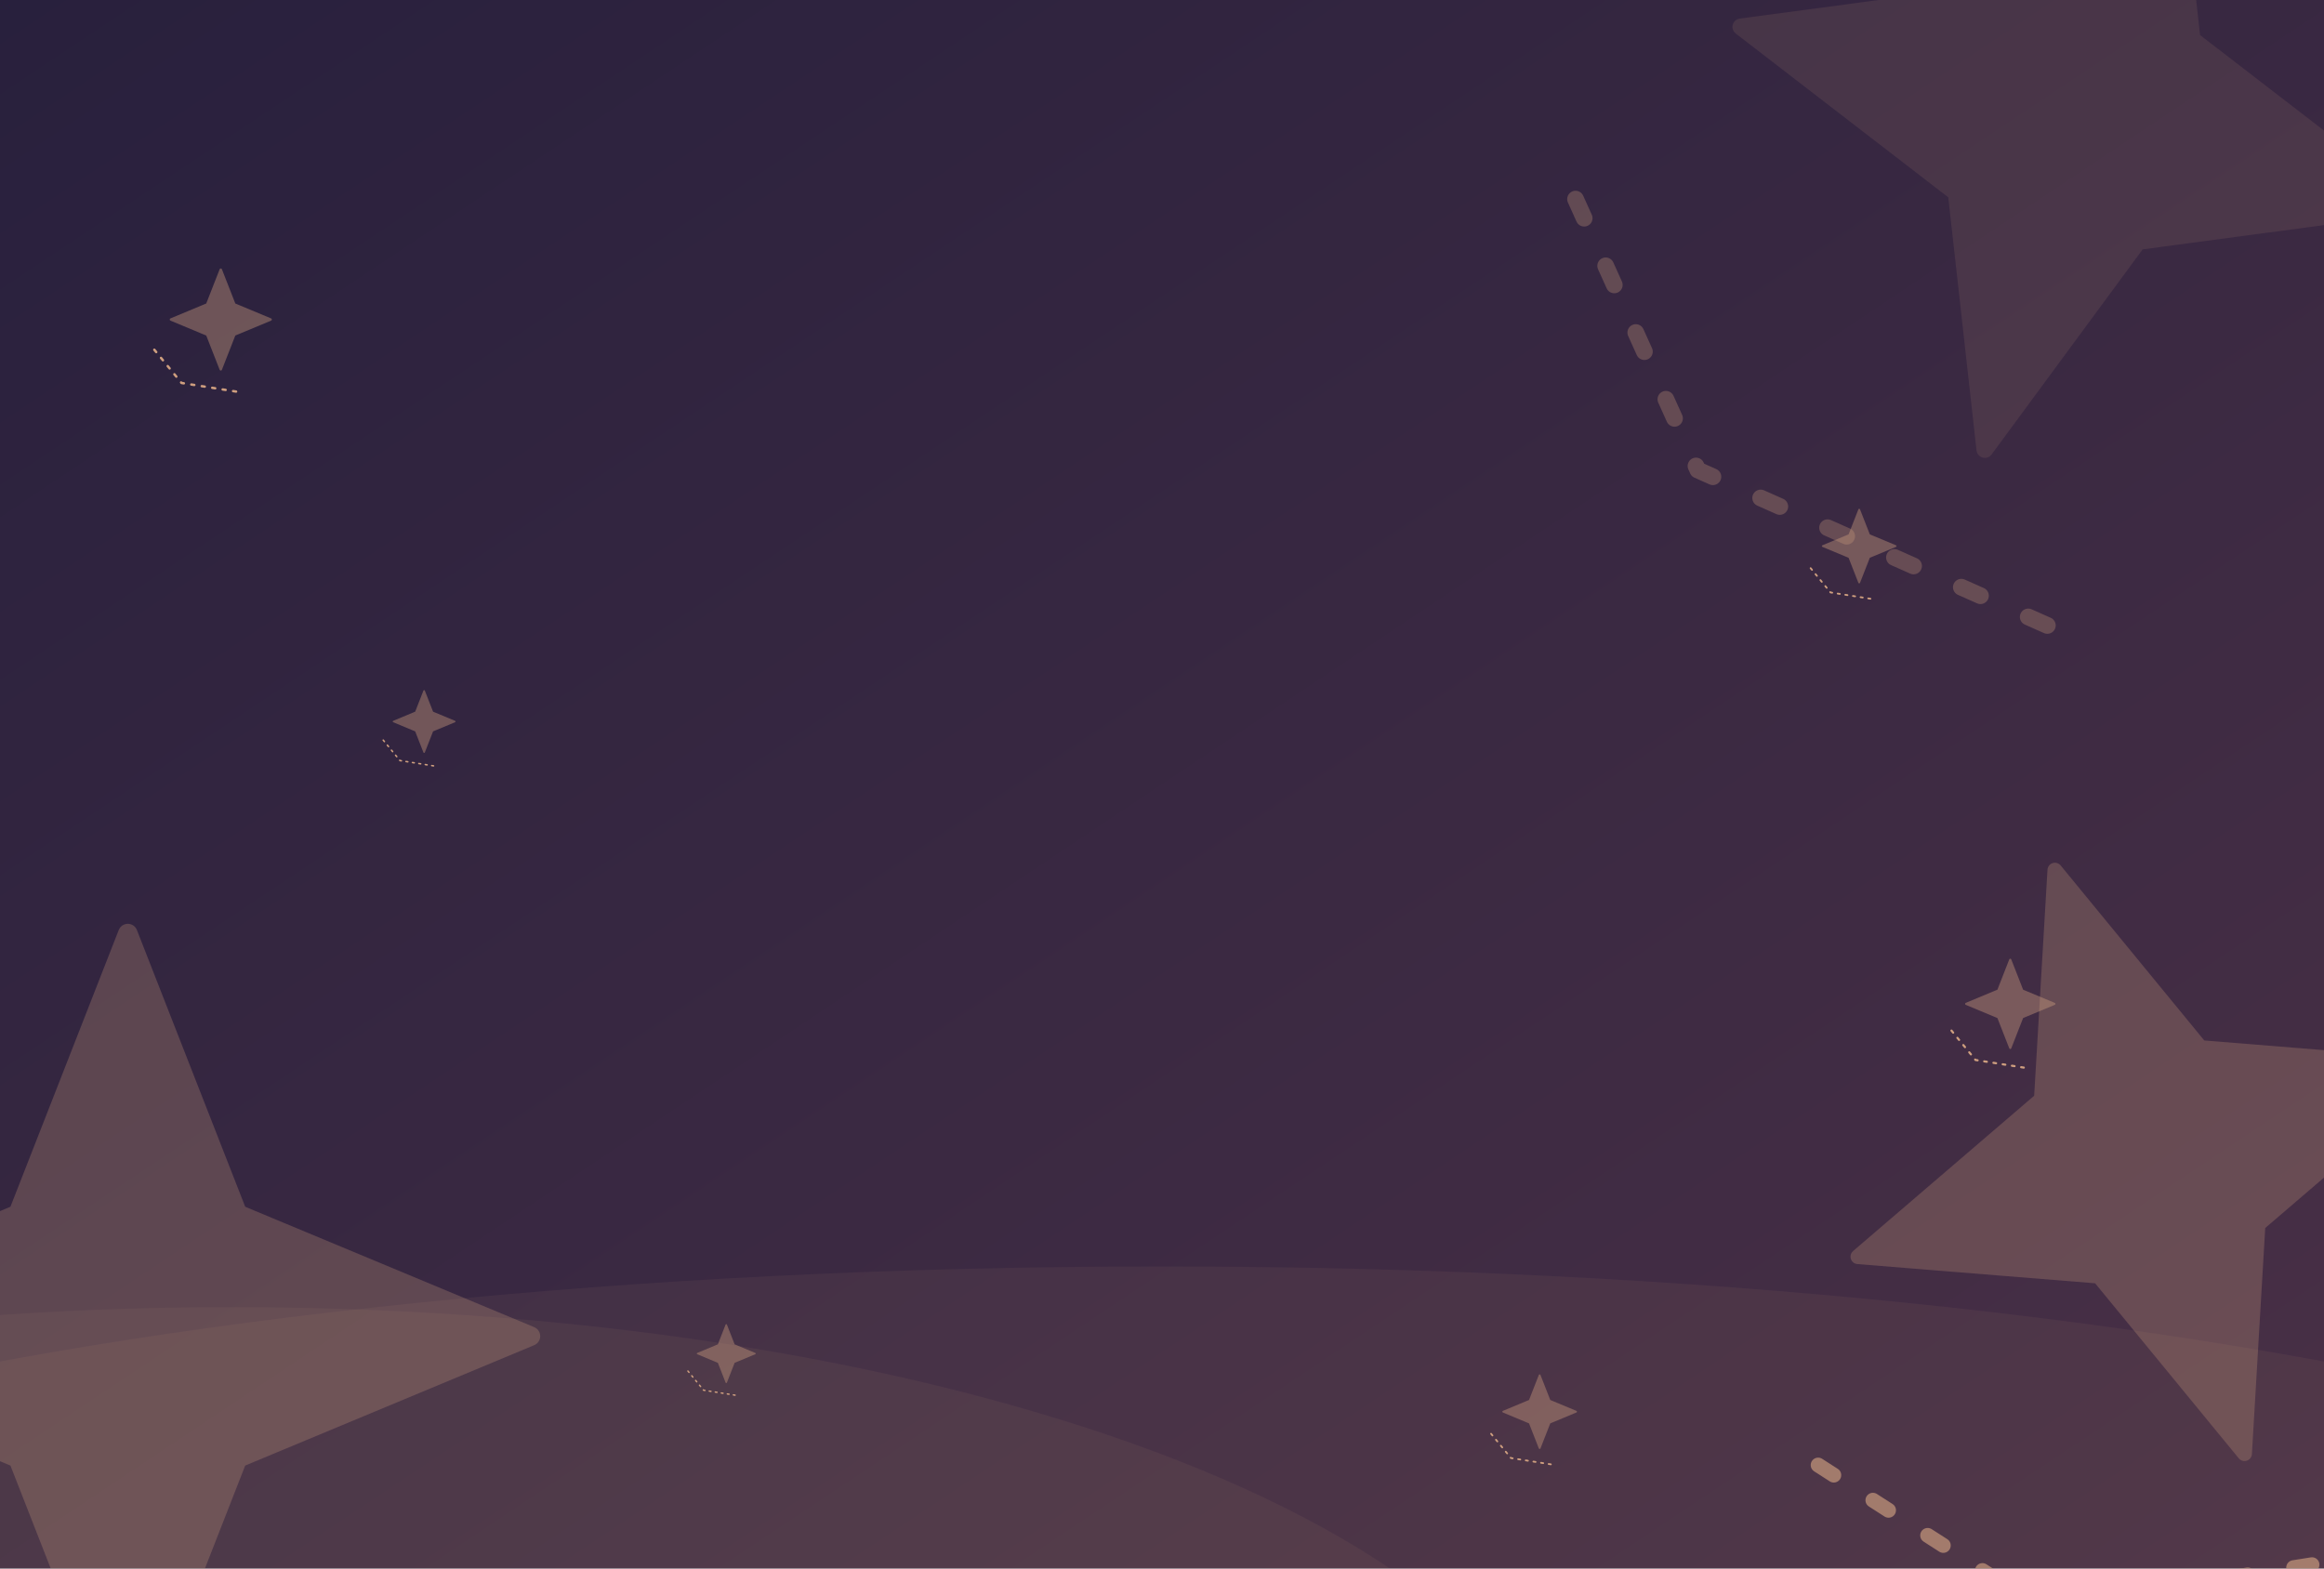
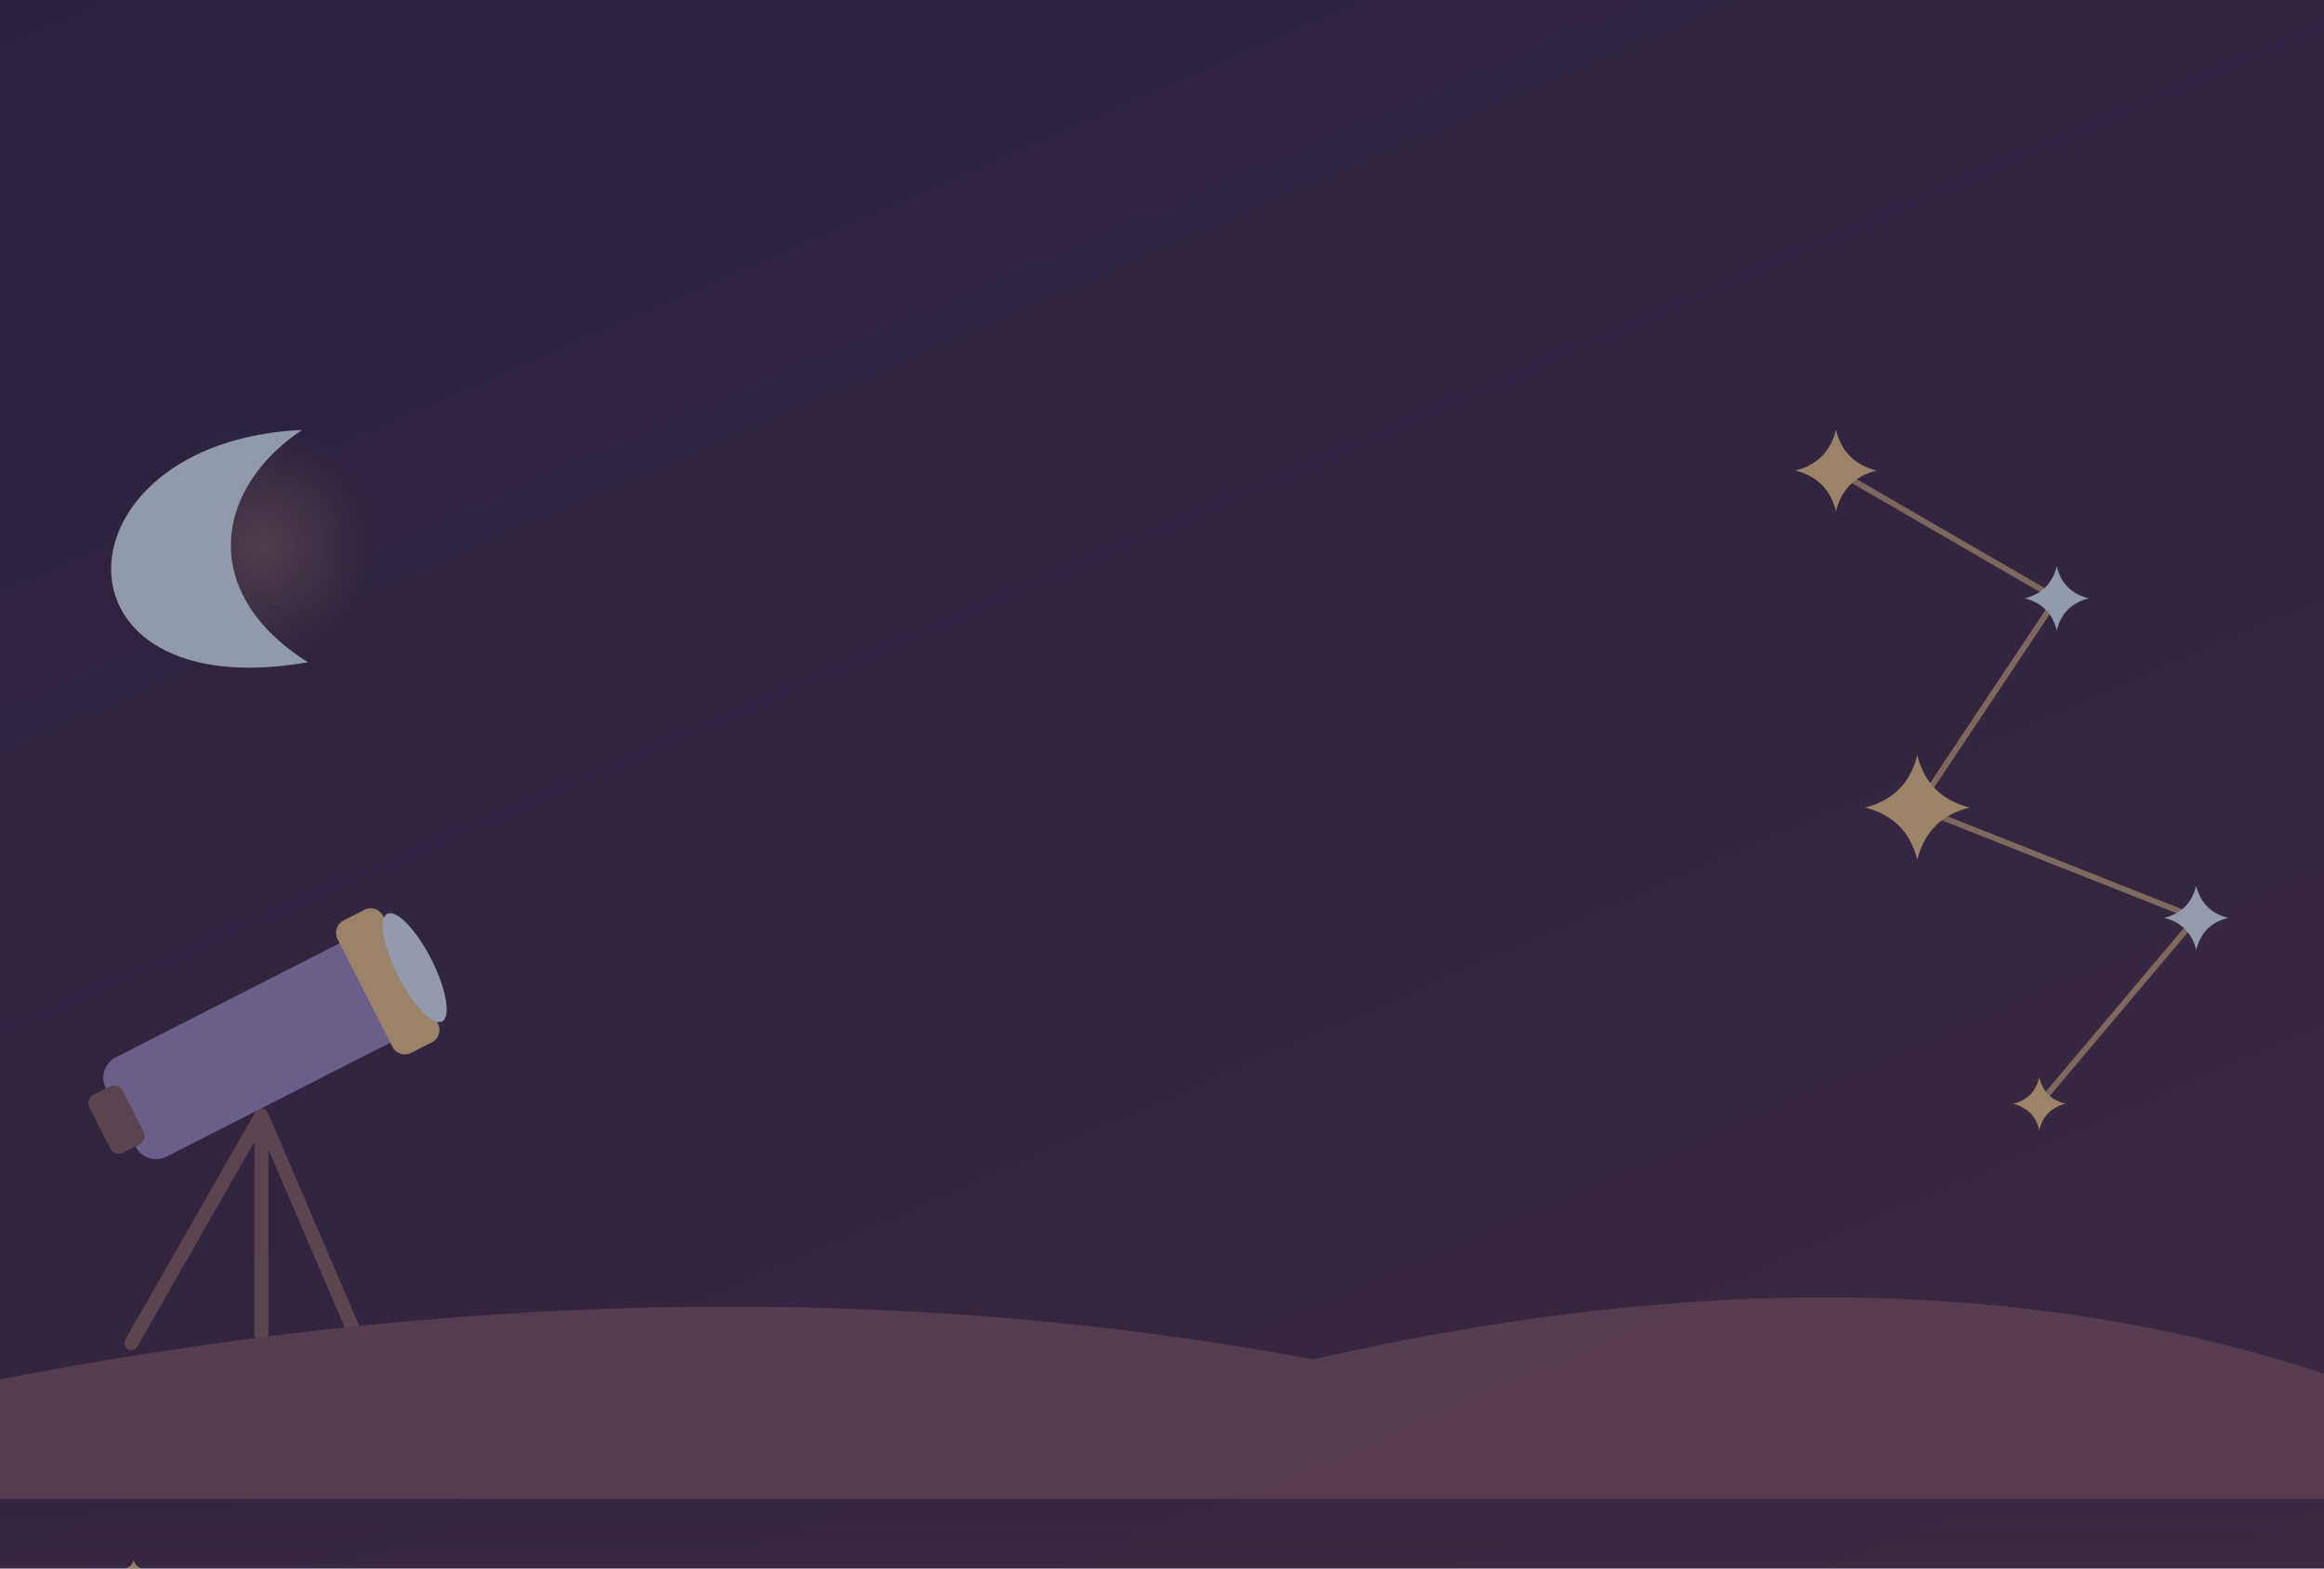
- <svg xmlns="http://www.w3.org/2000/svg" viewBox="0 0 400 270" preserveAspectRatio="xMidYMid slice" fill="none" stroke="currentColor" stroke-width="1.6" stroke-linecap="round" stroke-linejoin="round" color="rgb(207, 159, 127)">
+ <svg xmlns="http://www.w3.org/2000/svg" viewBox="0 70 400 270" preserveAspectRatio="xMidYMid slice" aria-hidden="true" color="">
  <defs>
-     <linearGradient id="scene-backdrop" x2="1" y2="1">
+     <linearGradient id="world-_r_t_-starstruck-n-base" x2=".2" y2="1">
      <stop stop-color="#28203d" />
      <stop offset="1" stop-color="#493046" />
    </linearGradient>
+     <radialGradient id="world-_r_t_-starstruck-n-glow">
+       <stop stop-color="#e4bf85" stop-opacity="0.24" />
+       <stop offset="1" stop-color="#e4bf85" stop-opacity="0" />
+     </radialGradient>
+     <radialGradient id="world-_r_t_-starstruck-n-shadow">
+       <stop stop-color="#cf9f7f" stop-opacity=".2" />
+       <stop offset="1" stop-color="#cf9f7f" stop-opacity="0" />
+     </radialGradient>
+     <linearGradient id="world-_r_t_-starstruck-n-quiet" x2="0" y2="1">
+       <stop stop-color="#493046" stop-opacity="0" />
+       <stop offset=".18" stop-color="#493046" stop-opacity=".7" />
+       <stop offset=".7" stop-color="#493046" stop-opacity=".82" />
+       <stop offset="1" stop-color="#493046" stop-opacity="0" />
+     </linearGradient>
  </defs>
-   <rect width="400" height="270" fill="url(#scene-backdrop)" stroke="none" />
-   <defs>
-     <g id="world-_r_t_">
-       <path d="M0-33 9-10 33 0 9 10 0 33-9 10-33 0-9-10Z" fill="currentColor" opacity=".4" />
-       <path d="M-44 20-26 42 12 48" stroke-dasharray="2 5" />
+   <rect width="400" height="850" fill="url(#world-_r_t_-starstruck-n-base)" />
+   <g opacity="0.72">
+     <g transform="translate(23 340) rotate(0) scale(0.15)">
+       <path d="M0-10Q2-2 10 0Q2 2 0 10Q-2 2-10 0Q-2-2 0-10Z" fill="#c4a879" />
    </g>
-   </defs>
-   <ellipse cx="200" cy="298" rx="330" ry="80" fill="currentColor" opacity=".07" stroke="none" />
-   <ellipse cx="40" cy="315" rx="230" ry="90" fill="currentColor" opacity=".07" stroke="none" />
-   <g opacity="0.65">
-     <use href="#world-_r_t_" transform="translate(22 230) scale(2.1)" />
-     <use href="#world-_r_t_" transform="translate(370 200) scale(1.6) rotate(-18)" />
-     <use href="#world-_r_t_" transform="translate(357 20) scale(1.8) rotate(15)" opacity=".45" />
+     <g transform="translate(94 371) rotate(0) scale(0.27)">
+       <path d="M0-10Q2-2 10 0Q2 2 0 10Q-2 2-10 0Q-2-2 0-10Z" fill="#c4a879" />
+     </g>
+     <g transform="translate(165 402) rotate(0) scale(0.39)">
+       <path d="M0-10Q2-2 10 0Q2 2 0 10Q-2 2-10 0Q-2-2 0-10Z" fill="#c4a879" />
+     </g>
+     <g transform="translate(236 433) rotate(0) scale(0.15)">
+       <path d="M0-10Q2-2 10 0Q2 2 0 10Q-2 2-10 0Q-2-2 0-10Z" fill="#c4a879" />
+     </g>
+     <g transform="translate(307 464) rotate(0) scale(0.27)">
+       <path d="M0-10Q2-2 10 0Q2 2 0 10Q-2 2-10 0Q-2-2 0-10Z" fill="#c4a879" />
+     </g>
+     <g transform="translate(378 495) rotate(0) scale(0.39)">
+       <path d="M0-10Q2-2 10 0Q2 2 0 10Q-2 2-10 0Q-2-2 0-10Z" fill="#c4a879" />
+     </g>
+     <g transform="translate(49 526) rotate(0) scale(0.15)">
+       <path d="M0-10Q2-2 10 0Q2 2 0 10Q-2 2-10 0Q-2-2 0-10Z" fill="#c4a879" />
+     </g>
+     <g transform="translate(120 557) rotate(0) scale(0.27)">
+       <path d="M0-10Q2-2 10 0Q2 2 0 10Q-2 2-10 0Q-2-2 0-10Z" fill="#c4a879" />
+     </g>
+     <g transform="translate(191 588) rotate(0) scale(0.39)">
+       <path d="M0-10Q2-2 10 0Q2 2 0 10Q-2 2-10 0Q-2-2 0-10Z" fill="#c4a879" />
+     </g>
+     <g transform="translate(262 619) rotate(0) scale(0.15)">
+       <path d="M0-10Q2-2 10 0Q2 2 0 10Q-2 2-10 0Q-2-2 0-10Z" fill="#c4a879" />
+     </g>
+     <g transform="translate(333 650) rotate(0) scale(0.27)">
+       <path d="M0-10Q2-2 10 0Q2 2 0 10Q-2 2-10 0Q-2-2 0-10Z" fill="#c4a879" />
+     </g>
+     <g transform="translate(4 681) rotate(0) scale(0.39)">
+       <path d="M0-10Q2-2 10 0Q2 2 0 10Q-2 2-10 0Q-2-2 0-10Z" fill="#c4a879" />
+     </g>
+     <circle cx="45" cy="164" r="20" fill="url(#world-_r_t_-starstruck-n-glow)" />
+     <path d="M52 144C9 146 7 192 53 184C34 172 37 154 52 144Z" fill="#b7c7d5" />
+     <g transform="translate(45 250) rotate(0) scale(0.8)">
+       <path d="M0 15L-28 64M0 15L21 64M0 15V62" fill="none" stroke="#6b5054" stroke-width="3" stroke-linecap="round" stroke-linejoin="round" />
+       <g transform="translate(0 0) rotate(-27) scale(1)">
+         <rect x="-34" y="-12" width="65" height="24" rx="5" fill="#8175a7" />
+         <rect x="25" y="-16" width="11" height="32" rx="3" fill="#c4a879" />
+         <ellipse cx="37" cy="0" rx="4" ry="13" fill="#b7c7d5" />
+         <rect x="-39" y="-7" width="8" height="14" rx="2" fill="#6b5054" />
+       </g>
+     </g>
+     <path d="M316 151L354 173L330 209L378 228L351 260" fill="none" stroke="#c4a879" stroke-width="1" stroke-linecap="round" stroke-linejoin="round" opacity=".7" />
+     <g transform="translate(316 151) rotate(0) scale(0.7)">
+       <path d="M0-10Q2-2 10 0Q2 2 0 10Q-2 2-10 0Q-2-2 0-10Z" fill="#c4a879" />
+     </g>
+     <g transform="translate(354 173) rotate(0) scale(0.55)">
+       <path d="M0-10Q2-2 10 0Q2 2 0 10Q-2 2-10 0Q-2-2 0-10Z" fill="#b7c7d5" />
+     </g>
+     <g transform="translate(330 209) rotate(0) scale(0.9)">
+       <path d="M0-10Q2-2 10 0Q2 2 0 10Q-2 2-10 0Q-2-2 0-10Z" fill="#c4a879" />
+     </g>
+     <g transform="translate(378 228) rotate(0) scale(0.55)">
+       <path d="M0-10Q2-2 10 0Q2 2 0 10Q-2 2-10 0Q-2-2 0-10Z" fill="#b7c7d5" />
+     </g>
+     <g transform="translate(351 260) rotate(0) scale(0.45)">
+       <path d="M0-10Q2-2 10 0Q2 2 0 10Q-2 2-10 0Q-2-2 0-10Z" fill="#c4a879" />
+     </g>
+     <path d="M-3 308Q119 284 226 304Q331 280 410 310V328H-3Z" fill="#624454" />
  </g>
-   <g transform="translate(38 55) scale(0.26)">
-     <g class="series-world-mote" style="animation-delay: 0s; animation-duration: 7s;">
-       <use href="#world-_r_t_" />
-     </g>
-   </g>
-   <g transform="translate(320 94) scale(0.19)">
-     <g class="series-world-mote" style="animation-delay: -1.7s; animation-duration: 8s;">
-       <use href="#world-_r_t_" />
-     </g>
-   </g>
-   <g transform="translate(73 124.2) scale(0.16)">
-     <g class="series-world-mote" style="animation-delay: -3.4s; animation-duration: 9s;">
-       <use href="#world-_r_t_" />
-     </g>
-   </g>
-   <g transform="translate(346 172.8) scale(0.23)">
-     <g class="series-world-mote" style="animation-delay: -5.1s; animation-duration: 7s;">
-       <use href="#world-_r_t_" />
-     </g>
-   </g>
-   <g transform="translate(125 233) scale(0.15)">
-     <g class="series-world-mote" style="animation-delay: -6.8s; animation-duration: 8s;">
-       <use href="#world-_r_t_" />
-     </g>
-   </g>
-   <g transform="translate(265 243) scale(0.19)">
-     <g class="series-world-mote" style="animation-delay: -8.5s; animation-duration: 9s;">
-       <use href="#world-_r_t_" />
+   <rect y="330" width="400" height="390" fill="url(#world-_r_t_-starstruck-n-quiet)" />
+   <g opacity="0.55">
+     <path d="M0 758Q190 715 400 764V850H0Z" fill="#44344e" />
+     <g transform="translate(322 818) rotate(0) scale(1)">
+       <rect x="-58" y="-20" width="116" height="63" rx="5" fill="#756583" />
+       <path d="M-58-20A58 58 0 0 1 58-20Z" fill="#8c7a95" />
+       <path d="M-4-77Q30-51 31-20H11Q10-52-12-76Z" fill="#c4a879" />
+       <rect x="-61" y="-23" width="122" height="8" rx="3" fill="#8175a7" />
+       <rect x="-11" y="0" width="22" height="41" rx="11" fill="#46354e" />
    </g>
  </g>
</svg>
